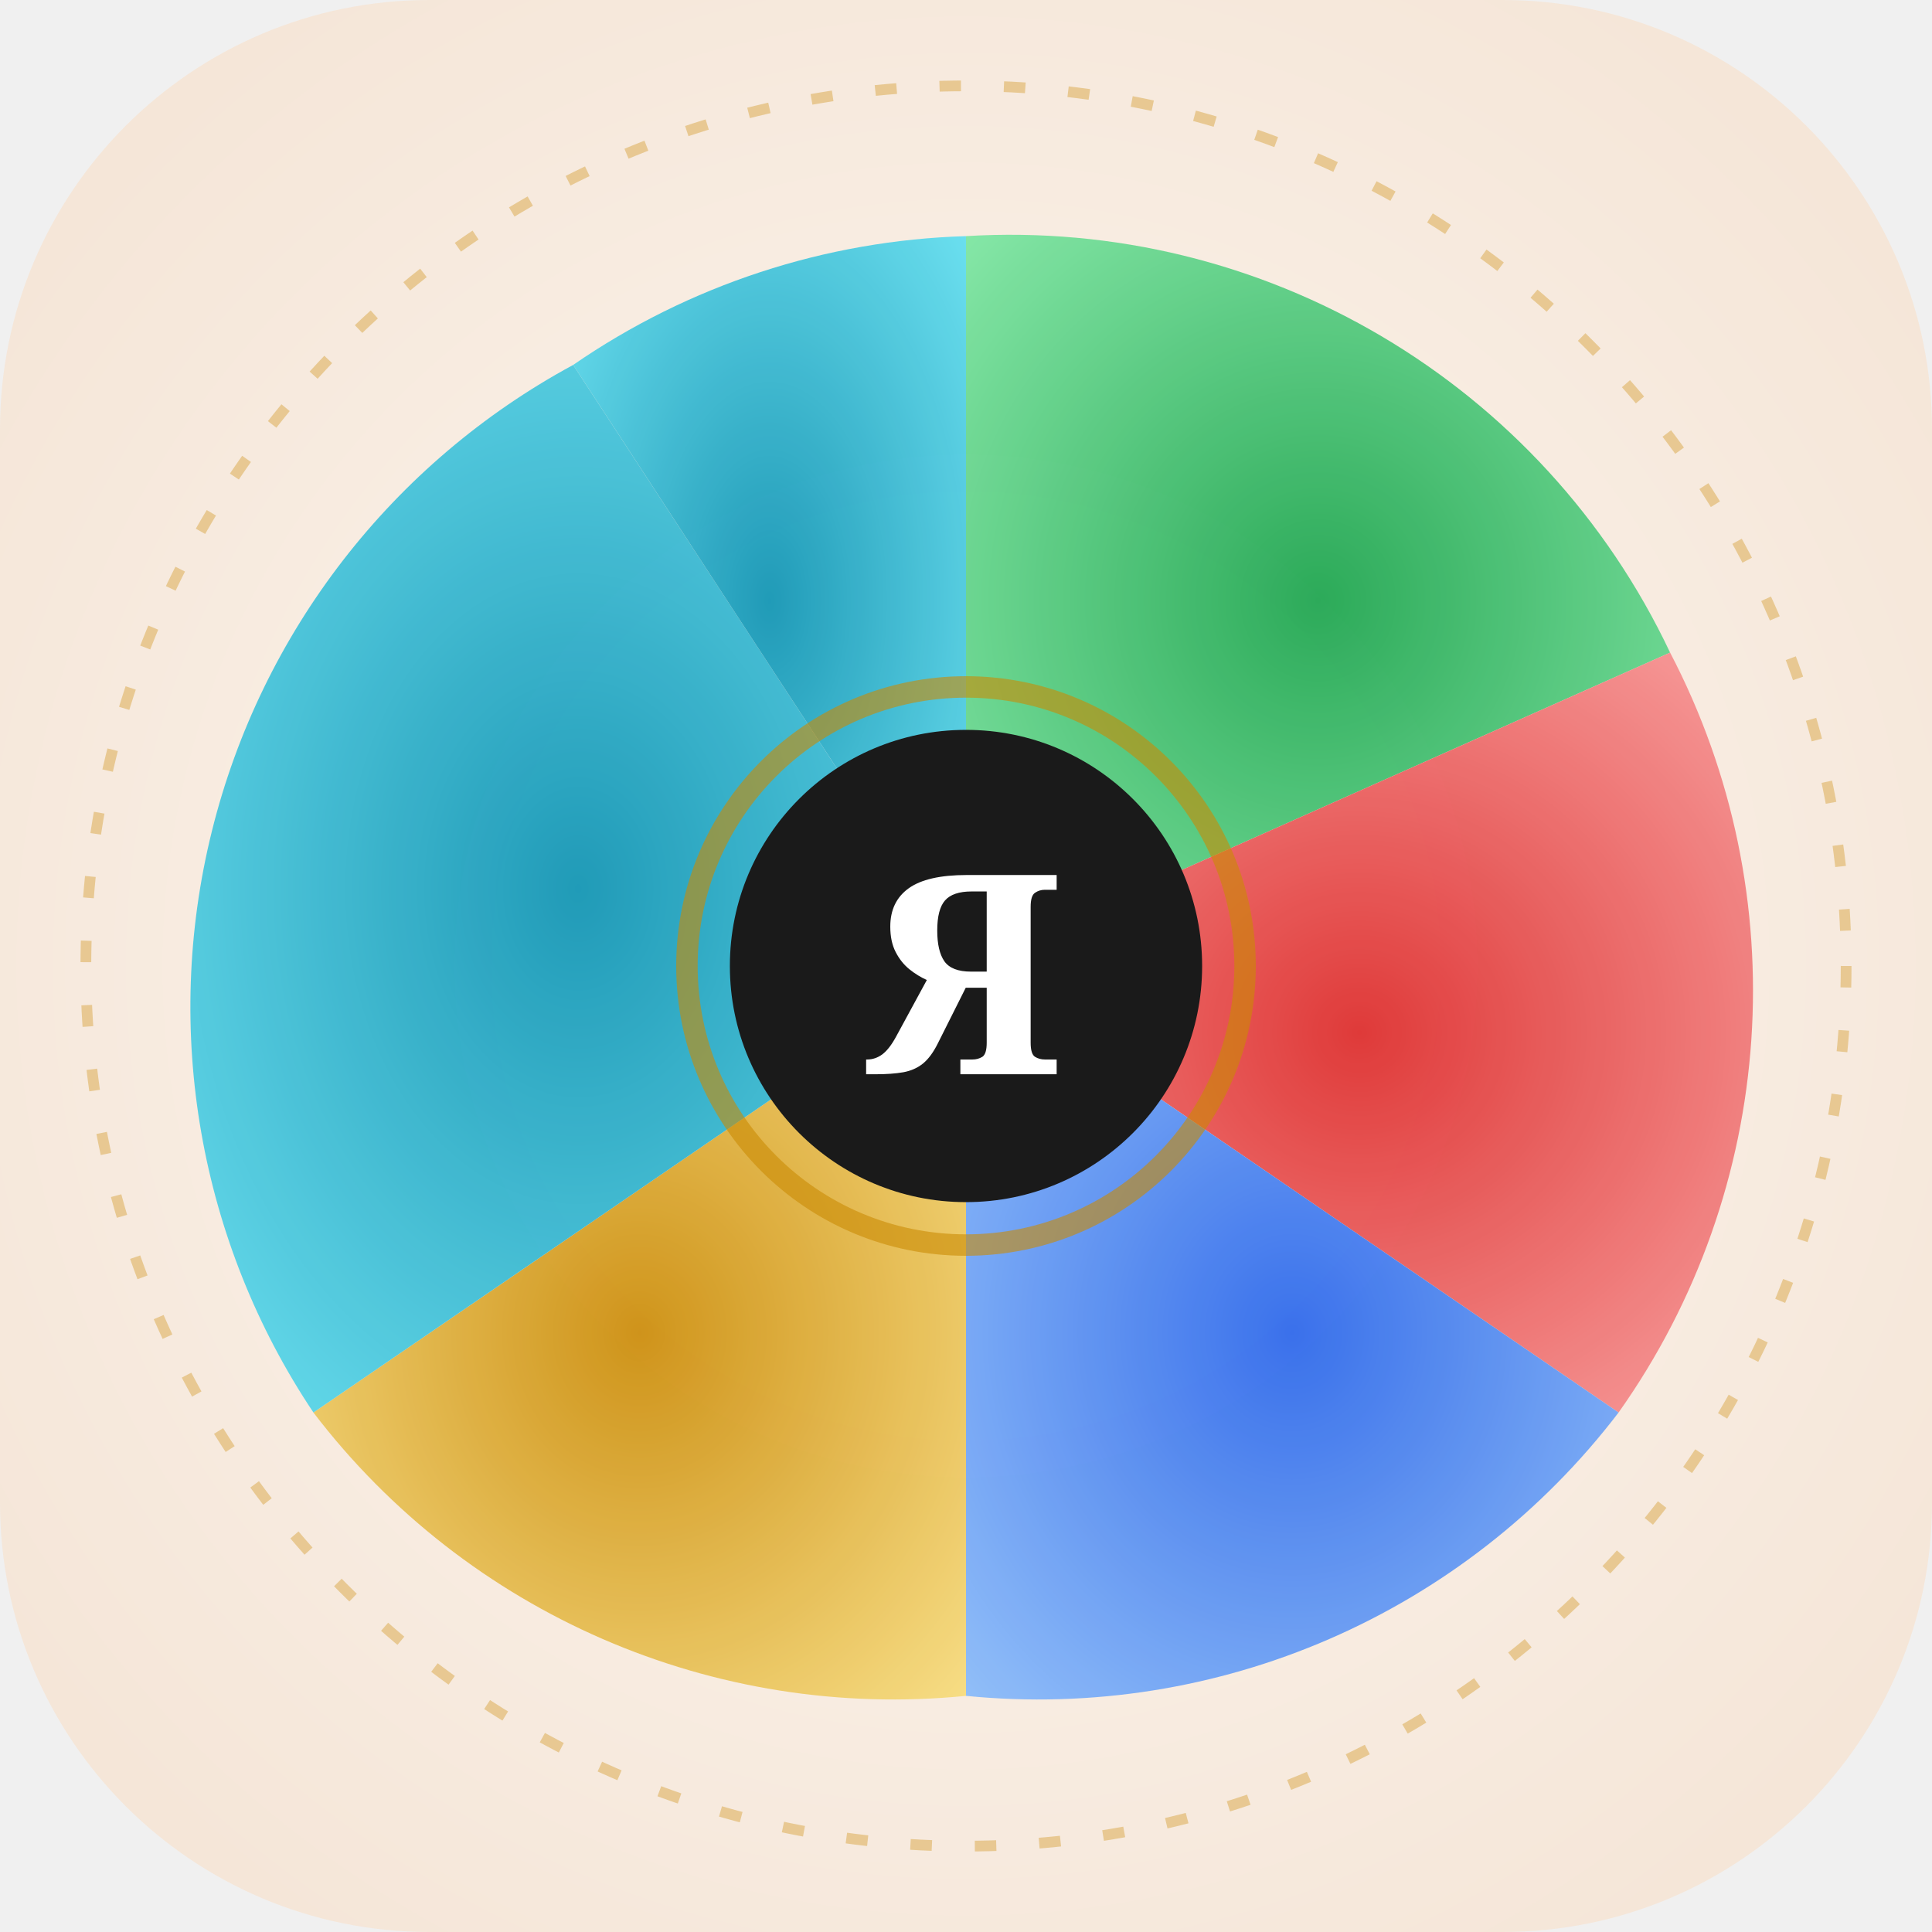
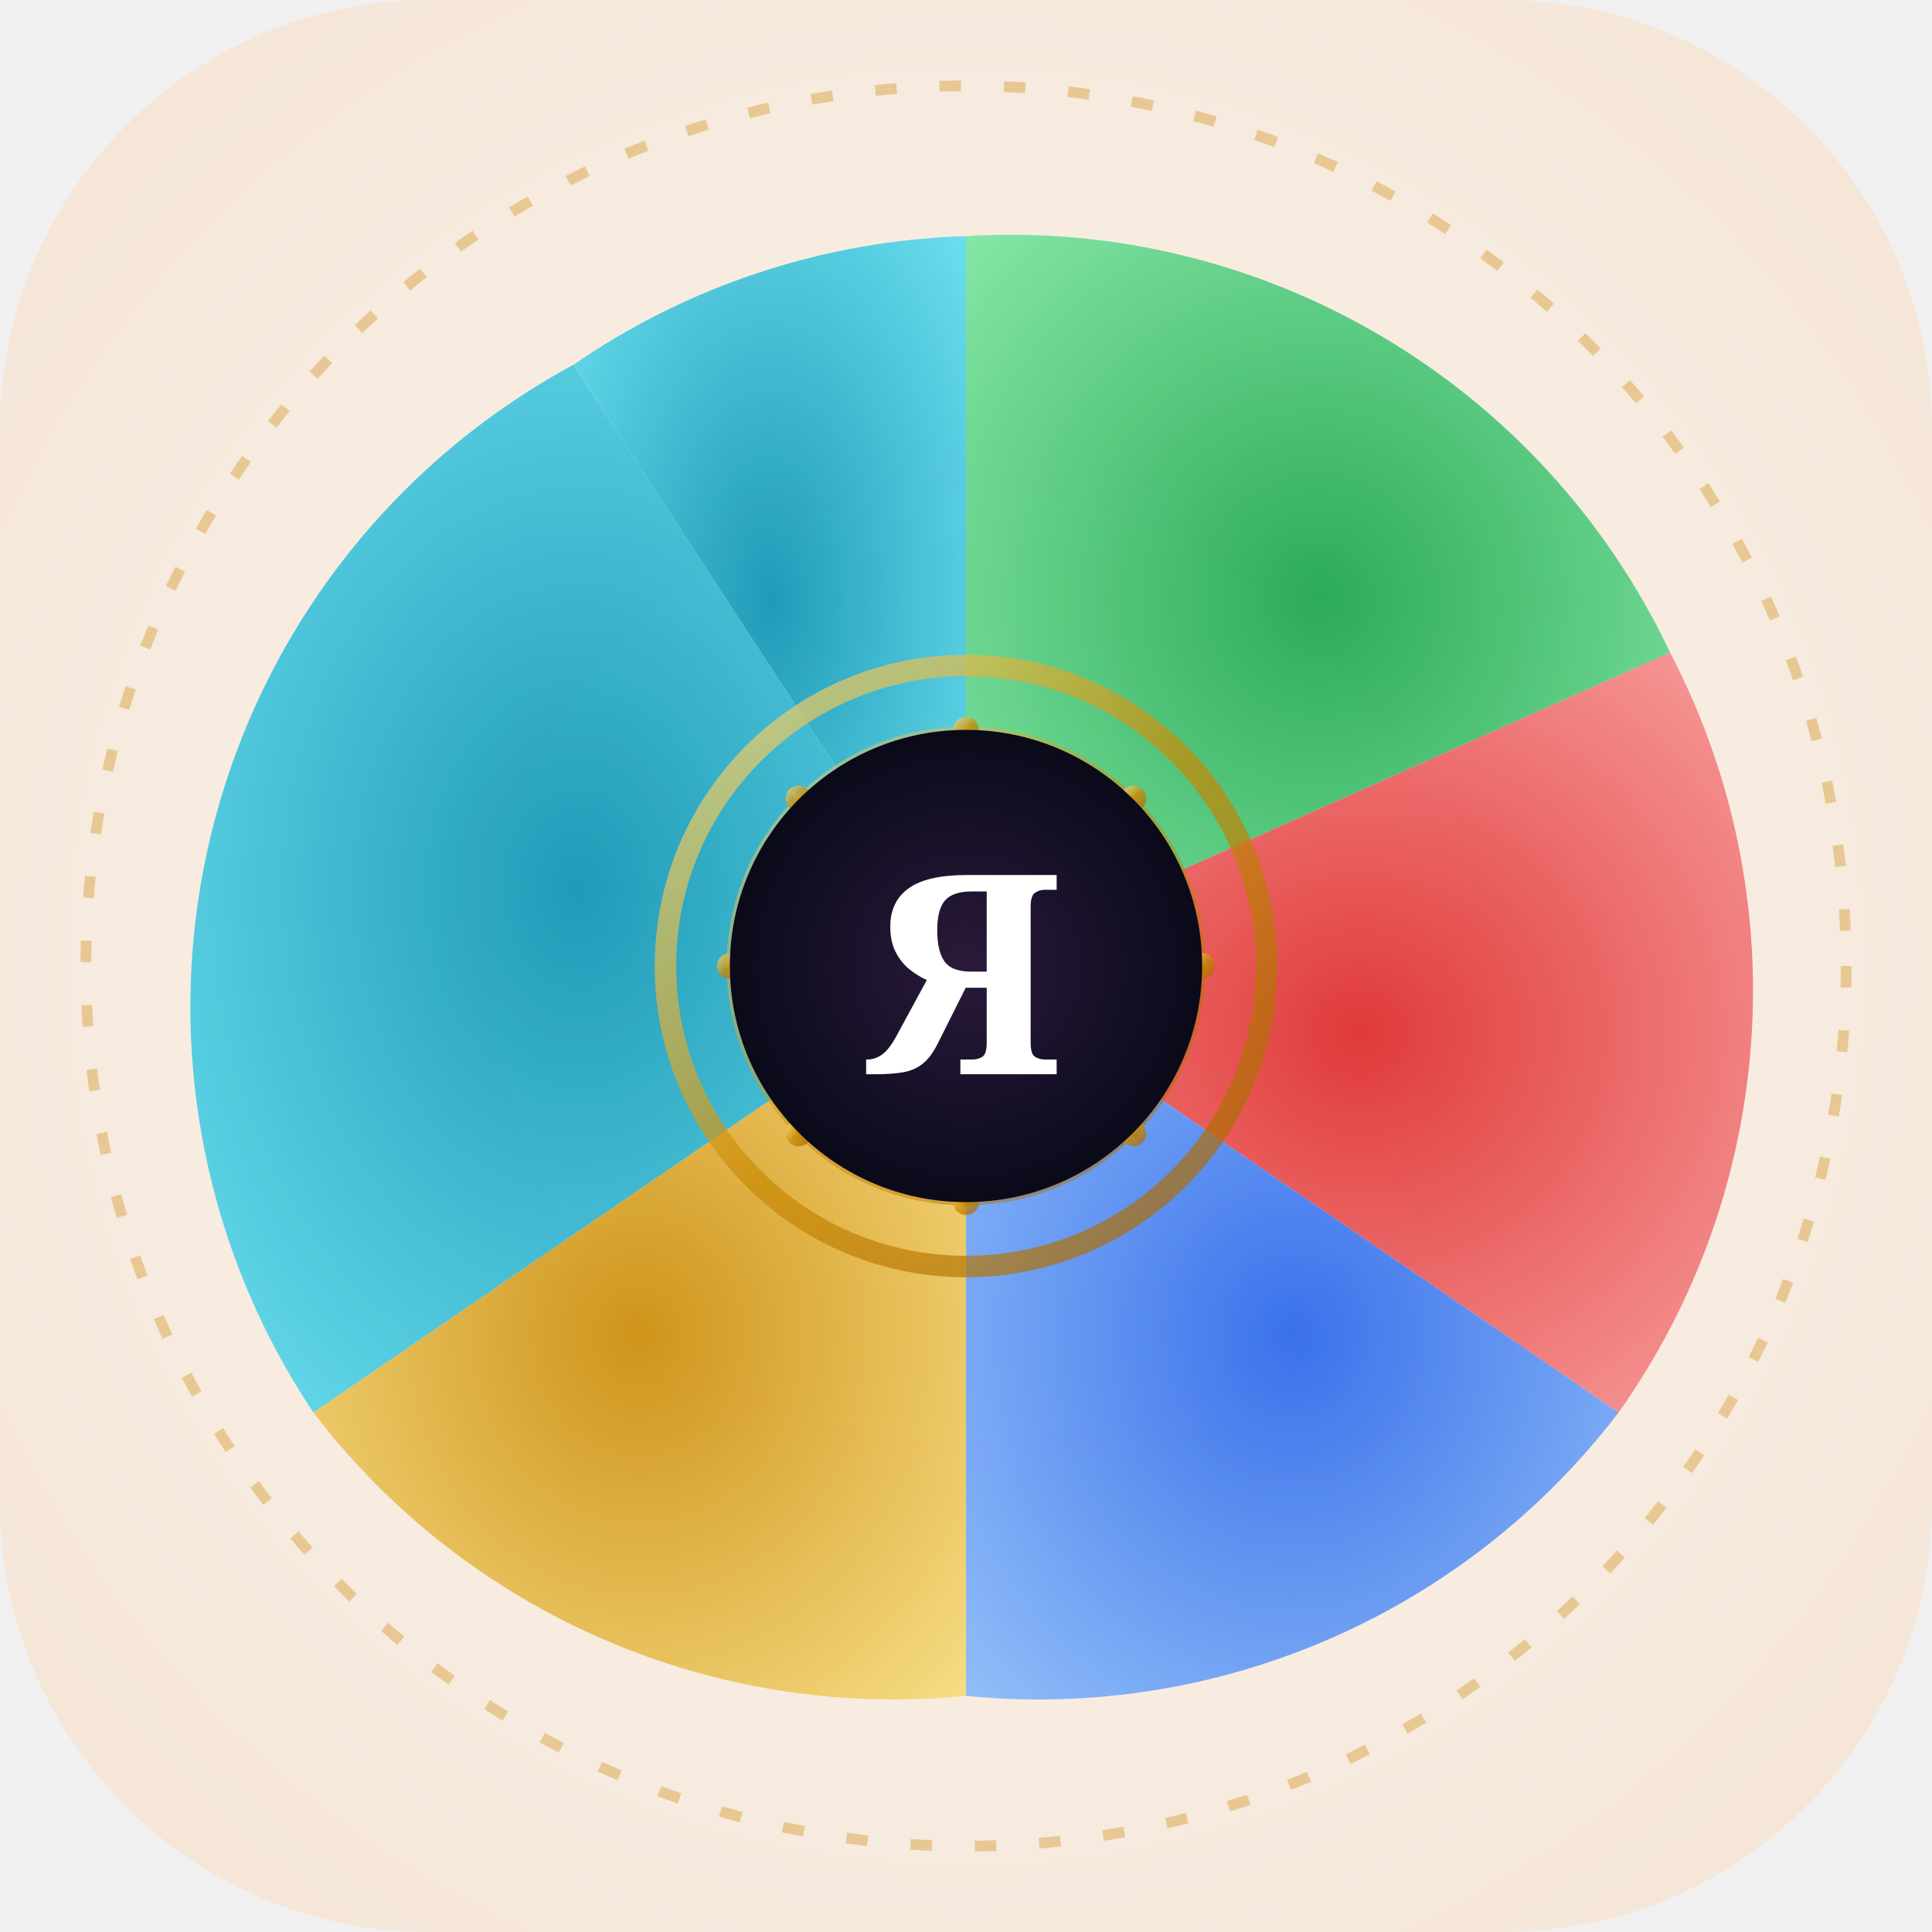
<svg xmlns="http://www.w3.org/2000/svg" viewBox="0 0 180 180" width="180" height="180">
  <defs>
    <radialGradient id="bg" cx="50%" cy="50%" r="60%">
      <stop offset="0%" stop-color="#fdf6f0" />
      <stop offset="100%" stop-color="#f5e6d8" />
    </radialGradient>
+     <radialGradient id="self-grad" cx="50%" cy="50%" r="50%">
+       <stop offset="0%" stop-color="#2a1a3a" />
+       <stop offset="100%" stop-color="#0a0a1a" />
+     </radialGradient>
+     <linearGradient id="gold" x1="0%" y1="0%" x2="100%" y2="100%">
+       <stop offset="0%" stop-color="#fde68a" />
+       <stop offset="50%" stop-color="#ca8a04" />
+       <stop offset="100%" stop-color="#a16207" />
+     </linearGradient>
    <radialGradient id="g-strong" cx="50%" cy="50%" r="80%">
      <stop offset="0%" stop-color="#dc2626" />
      <stop offset="100%" stop-color="#fca5a5" />
    </radialGradient>
    <radialGradient id="g-pleasure" cx="50%" cy="50%" r="80%">
      <stop offset="0%" stop-color="#16a34a" />
      <stop offset="100%" stop-color="#86efac" />
    </radialGradient>
    <radialGradient id="g-controller" cx="50%" cy="50%" r="80%">
      <stop offset="0%" stop-color="#2563eb" />
      <stop offset="100%" stop-color="#93c5fd" />
    </radialGradient>
    <radialGradient id="g-intermediate" cx="50%" cy="50%" r="80%">
      <stop offset="0%" stop-color="#ca8a04" />
      <stop offset="100%" stop-color="#fde68a" />
    </radialGradient>
    <radialGradient id="g-regulator" cx="50%" cy="50%" r="80%">
      <stop offset="0%" stop-color="#0891b2" />
      <stop offset="100%" stop-color="#67e8f9" />
    </radialGradient>
  </defs>
  <rect width="180" height="180" rx="40" fill="url(#bg)" />
  <path d="M 90 90 L 90 22 A 68 68 0 0 1 155.6 60.8 Z" fill="url(#g-pleasure)" opacity="0.9" />
  <path d="M 90 90 L 155.6 60.8 A 68 68 0 0 1 150.8 131.6 Z" fill="url(#g-strong)" opacity="0.9" />
  <path d="M 90 90 L 150.8 131.6 A 68 68 0 0 1 90 158 Z" fill="url(#g-controller)" opacity="0.9" />
  <path d="M 90 90 L 90 158 A 68 68 0 0 1 29.2 131.6 Z" fill="url(#g-intermediate)" opacity="0.9" />
  <path d="M 90 90 L 29.2 131.6 A 68 68 0 0 1 53.4 34 Z" fill="url(#g-regulator)" opacity="0.9" />
  <path d="M 90 90 L 53.4 34 A 68 68 0 0 1 90 22 Z" fill="url(#g-regulator)" opacity="0.9" />
-   <circle cx="90" cy="90" r="26" fill="none" stroke="#ca8a04" stroke-width="2" opacity="0.6" />
-   <circle cx="90" cy="90" r="22" fill="#1a1a1a" />
+   <circle cx="90" cy="90" r="28" fill="none" stroke="url(#gold)" stroke-width="2" opacity="0.7" />
+   <g opacity="0.5" fill="none" stroke="url(#gold)" stroke-width="0.8">
+     <path d="M 90 68 Q 100 80 90 90 Q 80 80 90 68 Z" />
+     <path d="M 90 112 Q 80 100 90 90 Q 100 100 90 112 Z" />
+     <path d="M 68 90 Q 80 80 90 90 Q 80 100 68 90 Z" />
+     <path d="M 112 90 Q 100 100 90 90 Q 100 80 112 90 Z" />
+     <path d="M 74.4 74.4 Q 90 80 90 90 Q 80 90 74.4 74.4 Z" />
+     <path d="M 105.6 74.4 Q 100 90 90 90 Q 90 80 105.6 74.4 Z" />
+     <path d="M 105.6 105.6 Q 90 100 90 90 Q 100 90 105.6 105.6 Z" />
+     <path d="M 74.4 105.6 Q 80 90 90 90 Q 90 100 74.4 105.6 Z" />
+   </g>
+   <circle cx="90" cy="90" r="22" fill="none" stroke="url(#gold)" stroke-width="0.6" opacity="0.5" />
+   <circle cx="90" cy="90" r="16" fill="none" stroke="url(#gold)" stroke-width="0.5" opacity="0.6" stroke-dasharray="1 1" />
+   <g fill="url(#gold)" opacity="0.75">
+     <circle cx="90" cy="68" r="1.2" />
+     <circle cx="105.6" cy="74.4" r="1.2" />
+     <circle cx="112" cy="90" r="1.2" />
+     <circle cx="105.6" cy="105.6" r="1.2" />
+     <circle cx="90" cy="112" r="1.2" />
+     <circle cx="74.4" cy="105.6" r="1.2" />
+     <circle cx="68" cy="90" r="1.2" />
+     <circle cx="74.4" cy="74.4" r="1.2" />
+   </g>
+   <g opacity="0.3" fill="none" stroke="url(#gold)" stroke-width="0.5">
+     <polygon points="90,72 102.4,94 77.6,94" />
+     <polygon points="90,108 77.6,86 102.4,86" />
+   </g>
+   <circle cx="90" cy="90" r="22" fill="url(#self-grad)" />
  <text x="90" y="90" text-anchor="middle" dominant-baseline="central" font-family="serif" font-size="26" font-weight="700" fill="white">Я</text>
  <circle cx="90" cy="90" r="82" fill="none" stroke="#ca8a04" stroke-width="1" opacity="0.35" stroke-dasharray="2 4" />
</svg>
